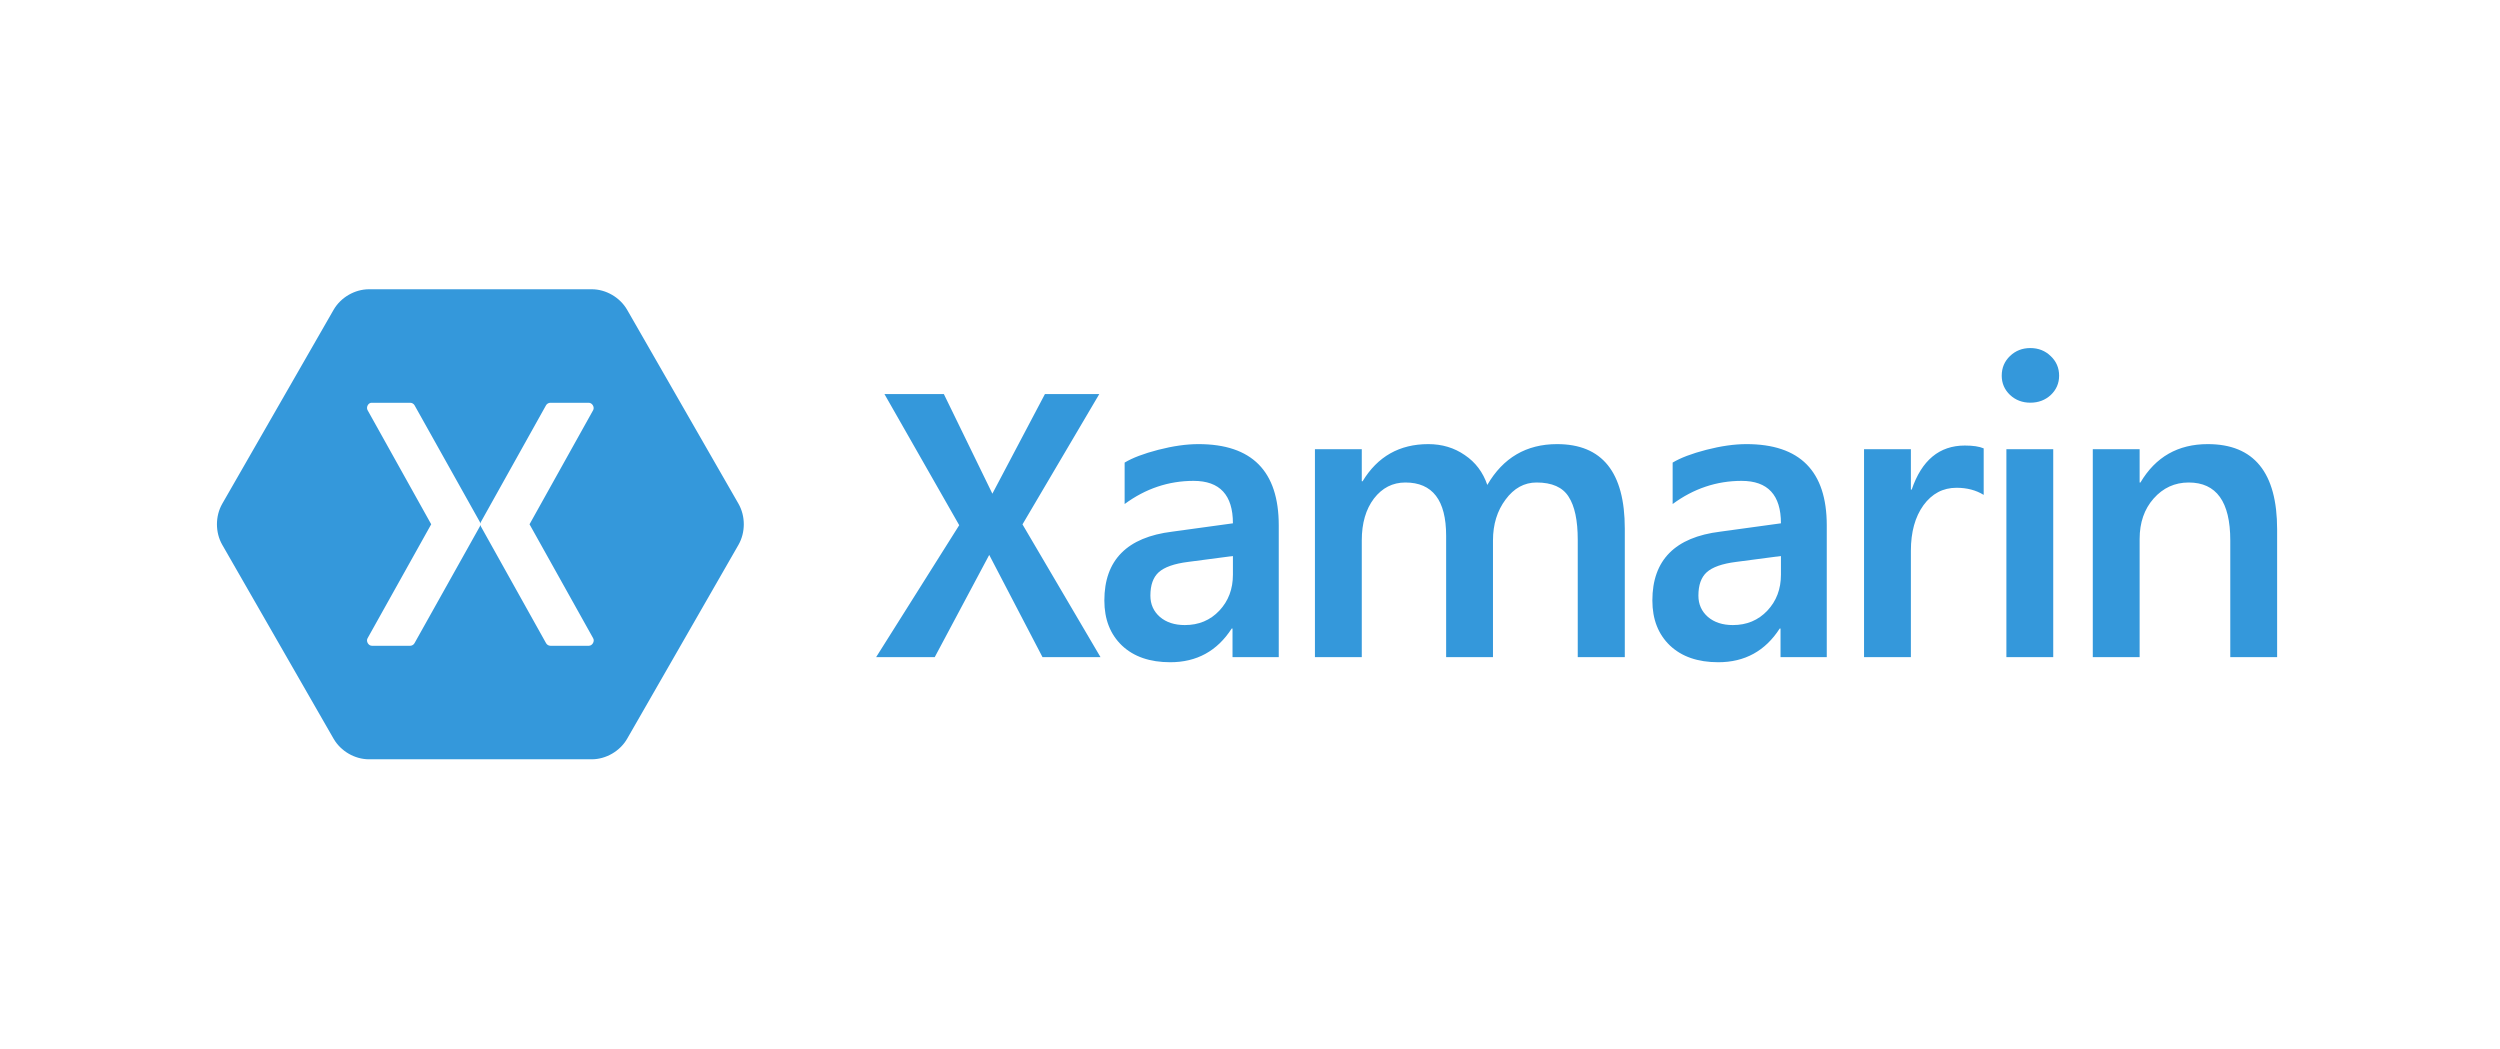
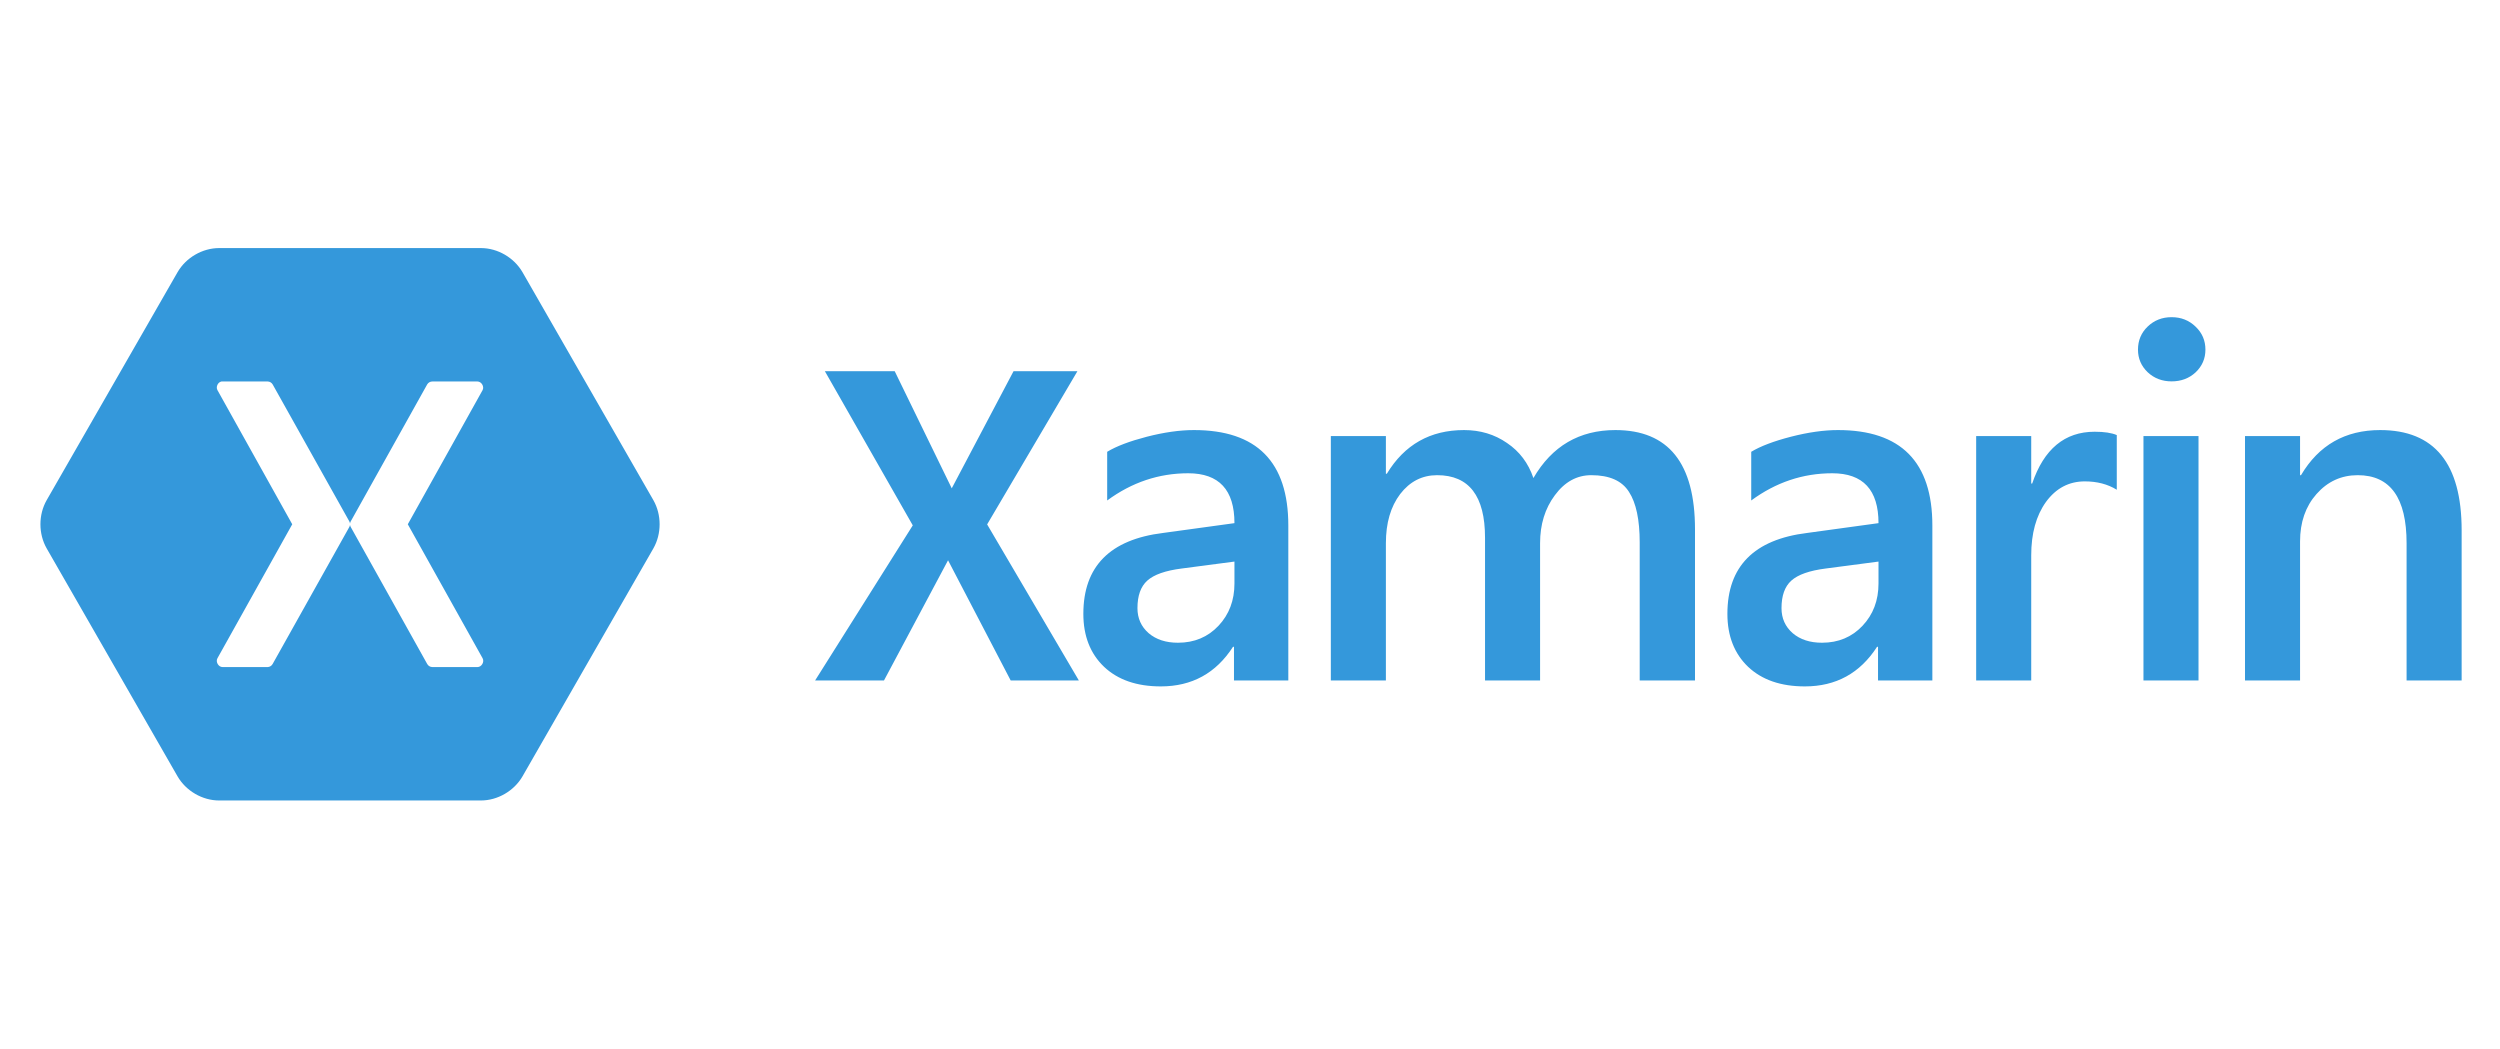
<svg xmlns="http://www.w3.org/2000/svg" width="484px" height="203px" viewBox="0 0 484 203" version="1.1">
-   <defs />
-   <g id="Page-1" stroke="none" stroke-width="1" fill="none" fill-rule="evenodd">
+   <g id="Page-1" stroke="none" stroke-width="1" fill="none" fill-rule="evenodd" transform="matrix(1.17524, 0, 0, 1.17524, -41.53277, -17.78686)">
    <g id="xamarin-logo" fill="#3498DB">
      <path d="M201.83,127.225 L191.514,107.43 L180.963,127.225 L169.616,127.225 L185.704,101.678 L171.226,76.288 L182.729,76.288 L192.123,95.578 L202.301,76.288 L212.823,76.288 L197.953,101.521 L213.059,127.225 L201.83,127.225 Z M238.616,127.225 L238.616,121.681 L238.459,121.681 C235.658,126.032 231.693,128.208 226.563,128.208 C222.611,128.208 219.496,127.133 217.219,124.984 C214.942,122.808 213.803,119.899 213.803,116.255 C213.803,108.444 218.187,104.001 226.955,102.927 L238.694,101.315 C238.694,95.836 236.155,93.097 231.078,93.097 C226.236,93.097 221.786,94.591 217.729,97.58 L217.729,89.559 C219.247,88.641 221.42,87.816 224.246,87.082 C227.099,86.348 229.691,85.981 232.02,85.981 C242.385,85.981 247.567,91.223 247.567,101.708 L247.567,127.225 L238.616,127.225 L238.616,127.225 Z M230.018,108.785 C227.322,109.126 225.424,109.794 224.325,110.79 C223.252,111.76 222.715,113.267 222.715,115.312 C222.715,116.989 223.33,118.365 224.561,119.44 C225.791,120.488 227.4,121.013 229.389,121.013 C232.085,121.013 234.31,120.082 236.064,118.221 C237.817,116.36 238.694,114.04 238.694,111.262 L238.694,107.645 L230.018,108.785 L230.018,108.785 Z M305.452,127.225 L305.452,104.499 C305.452,100.751 304.863,97.973 303.686,96.164 C302.534,94.329 300.466,93.412 297.482,93.412 C295.1,93.412 293.098,94.513 291.476,96.715 C289.853,98.89 289.041,101.524 289.041,104.617 L289.041,127.225 L279.972,127.225 L279.972,103.713 C279.972,96.846 277.342,93.412 272.081,93.412 C269.621,93.412 267.592,94.447 265.995,96.518 C264.425,98.589 263.64,101.288 263.64,104.617 L263.64,127.225 L254.571,127.225 L254.571,86.964 L263.64,86.964 L263.64,93.176 L263.797,93.176 C266.702,88.379 270.942,85.981 276.517,85.981 C279.187,85.981 281.543,86.689 283.584,88.104 C285.652,89.493 287.105,91.42 287.942,93.884 C291.005,88.615 295.506,85.981 301.448,85.981 C310.19,85.981 314.561,91.433 314.561,102.337 L314.561,127.225 L305.452,127.225 L305.452,127.225 Z M344.711,127.225 L344.711,121.681 L344.554,121.681 C341.753,126.032 337.788,128.208 332.658,128.208 C328.706,128.208 325.591,127.133 323.314,124.984 C321.037,122.808 319.898,119.899 319.898,116.255 C319.898,108.444 324.283,104.001 333.051,102.927 L344.79,101.315 C344.79,95.836 342.251,93.097 337.173,93.097 C332.331,93.097 327.881,94.591 323.824,97.58 L323.824,89.559 C325.343,88.641 327.515,87.816 330.342,87.082 C333.195,86.348 335.786,85.981 338.115,85.981 C348.48,85.981 353.662,91.223 353.662,101.708 L353.662,127.225 L344.711,127.225 L344.711,127.225 Z M336.113,108.785 C333.417,109.126 331.52,109.794 330.42,110.79 C329.347,111.76 328.811,113.267 328.811,115.312 C328.811,116.989 329.426,118.365 330.656,119.44 C331.886,120.488 333.496,121.013 335.485,121.013 C338.181,121.013 340.405,120.082 342.159,118.221 C343.913,116.36 344.79,114.04 344.79,111.262 L344.79,107.645 L336.113,108.785 L336.113,108.785 Z M384.041,95.81 C382.55,94.893 380.796,94.434 378.781,94.434 C376.163,94.434 374.03,95.561 372.381,97.815 C370.758,100.07 369.947,103.005 369.947,106.622 L369.947,127.225 L360.878,127.225 L360.878,86.964 L369.947,86.964 L369.947,94.788 L370.104,94.788 C372.041,89.1 375.47,86.256 380.39,86.256 C381.987,86.256 383.204,86.44 384.042,86.807 L384.042,95.81 L384.041,95.81 Z M393.07,77.96 C391.526,77.96 390.217,77.462 389.144,76.466 C388.071,75.444 387.534,74.199 387.534,72.731 C387.534,71.211 388.071,69.94 389.144,68.917 C390.217,67.895 391.526,67.384 393.07,67.384 C394.64,67.384 395.962,67.908 397.035,68.957 C398.108,69.979 398.645,71.237 398.645,72.731 C398.645,74.199 398.108,75.444 397.035,76.466 C395.962,77.462 394.64,77.96 393.07,77.96 Z M388.437,127.225 L388.437,86.964 L397.506,86.964 L397.506,127.225 L388.437,127.225 Z M431.782,127.225 L431.782,104.617 C431.782,97.147 429.1,93.412 423.734,93.412 C421.038,93.412 418.774,94.447 416.942,96.518 C415.136,98.562 414.233,101.171 414.233,104.342 L414.233,127.225 L405.164,127.225 L405.164,86.964 L414.233,86.964 L414.233,93.412 L414.39,93.412 C417.322,88.458 421.666,85.981 427.425,85.981 C436.376,85.981 440.852,91.485 440.852,102.494 L440.852,127.225 L431.782,127.225 L431.782,127.225 Z M71.431,56 C68.676,56.006 65.98,57.574 64.593,59.966 L43.024,97.534 C41.659,99.933 41.659,103.067 43.024,105.466 L64.593,143.034 C65.98,145.426 68.676,146.995 71.431,147 L114.569,147 C117.324,146.994 120.02,145.426 121.407,143.034 L142.976,105.466 C144.341,103.067 144.341,99.933 142.976,97.534 L121.407,59.966 C120.02,57.574 117.324,56.005 114.569,56 L71.431,56 Z M71.823,77.978 C71.882,77.972 71.944,77.972 72.003,77.978 L79.444,77.978 C79.773,77.985 80.093,78.176 80.257,78.462 L92.88,101.016 C92.943,101.127 92.984,101.251 93,101.379 C93.015,101.251 93.056,101.127 93.12,101.016 L105.711,78.462 C105.881,78.167 106.216,77.975 106.555,77.978 L113.995,77.978 C114.654,77.984 115.148,78.816 114.839,79.401 L102.518,101.5 L114.839,123.569 C115.177,124.157 114.671,125.028 113.995,125.022 L106.555,125.022 C106.21,125.019 105.873,124.814 105.711,124.507 L93.12,101.954 C93.056,101.843 93.015,101.718 93,101.591 C92.984,101.718 92.943,101.843 92.88,101.954 L80.257,124.507 C80.1,124.805 79.779,125.008 79.444,125.022 L72.003,125.022 C71.327,125.028 70.822,124.157 71.16,123.569 L83.481,101.5 L71.16,79.401 C70.865,78.867 71.225,78.092 71.823,77.978 L71.823,77.978 Z" id="Logo" />
    </g>
  </g>
</svg>
